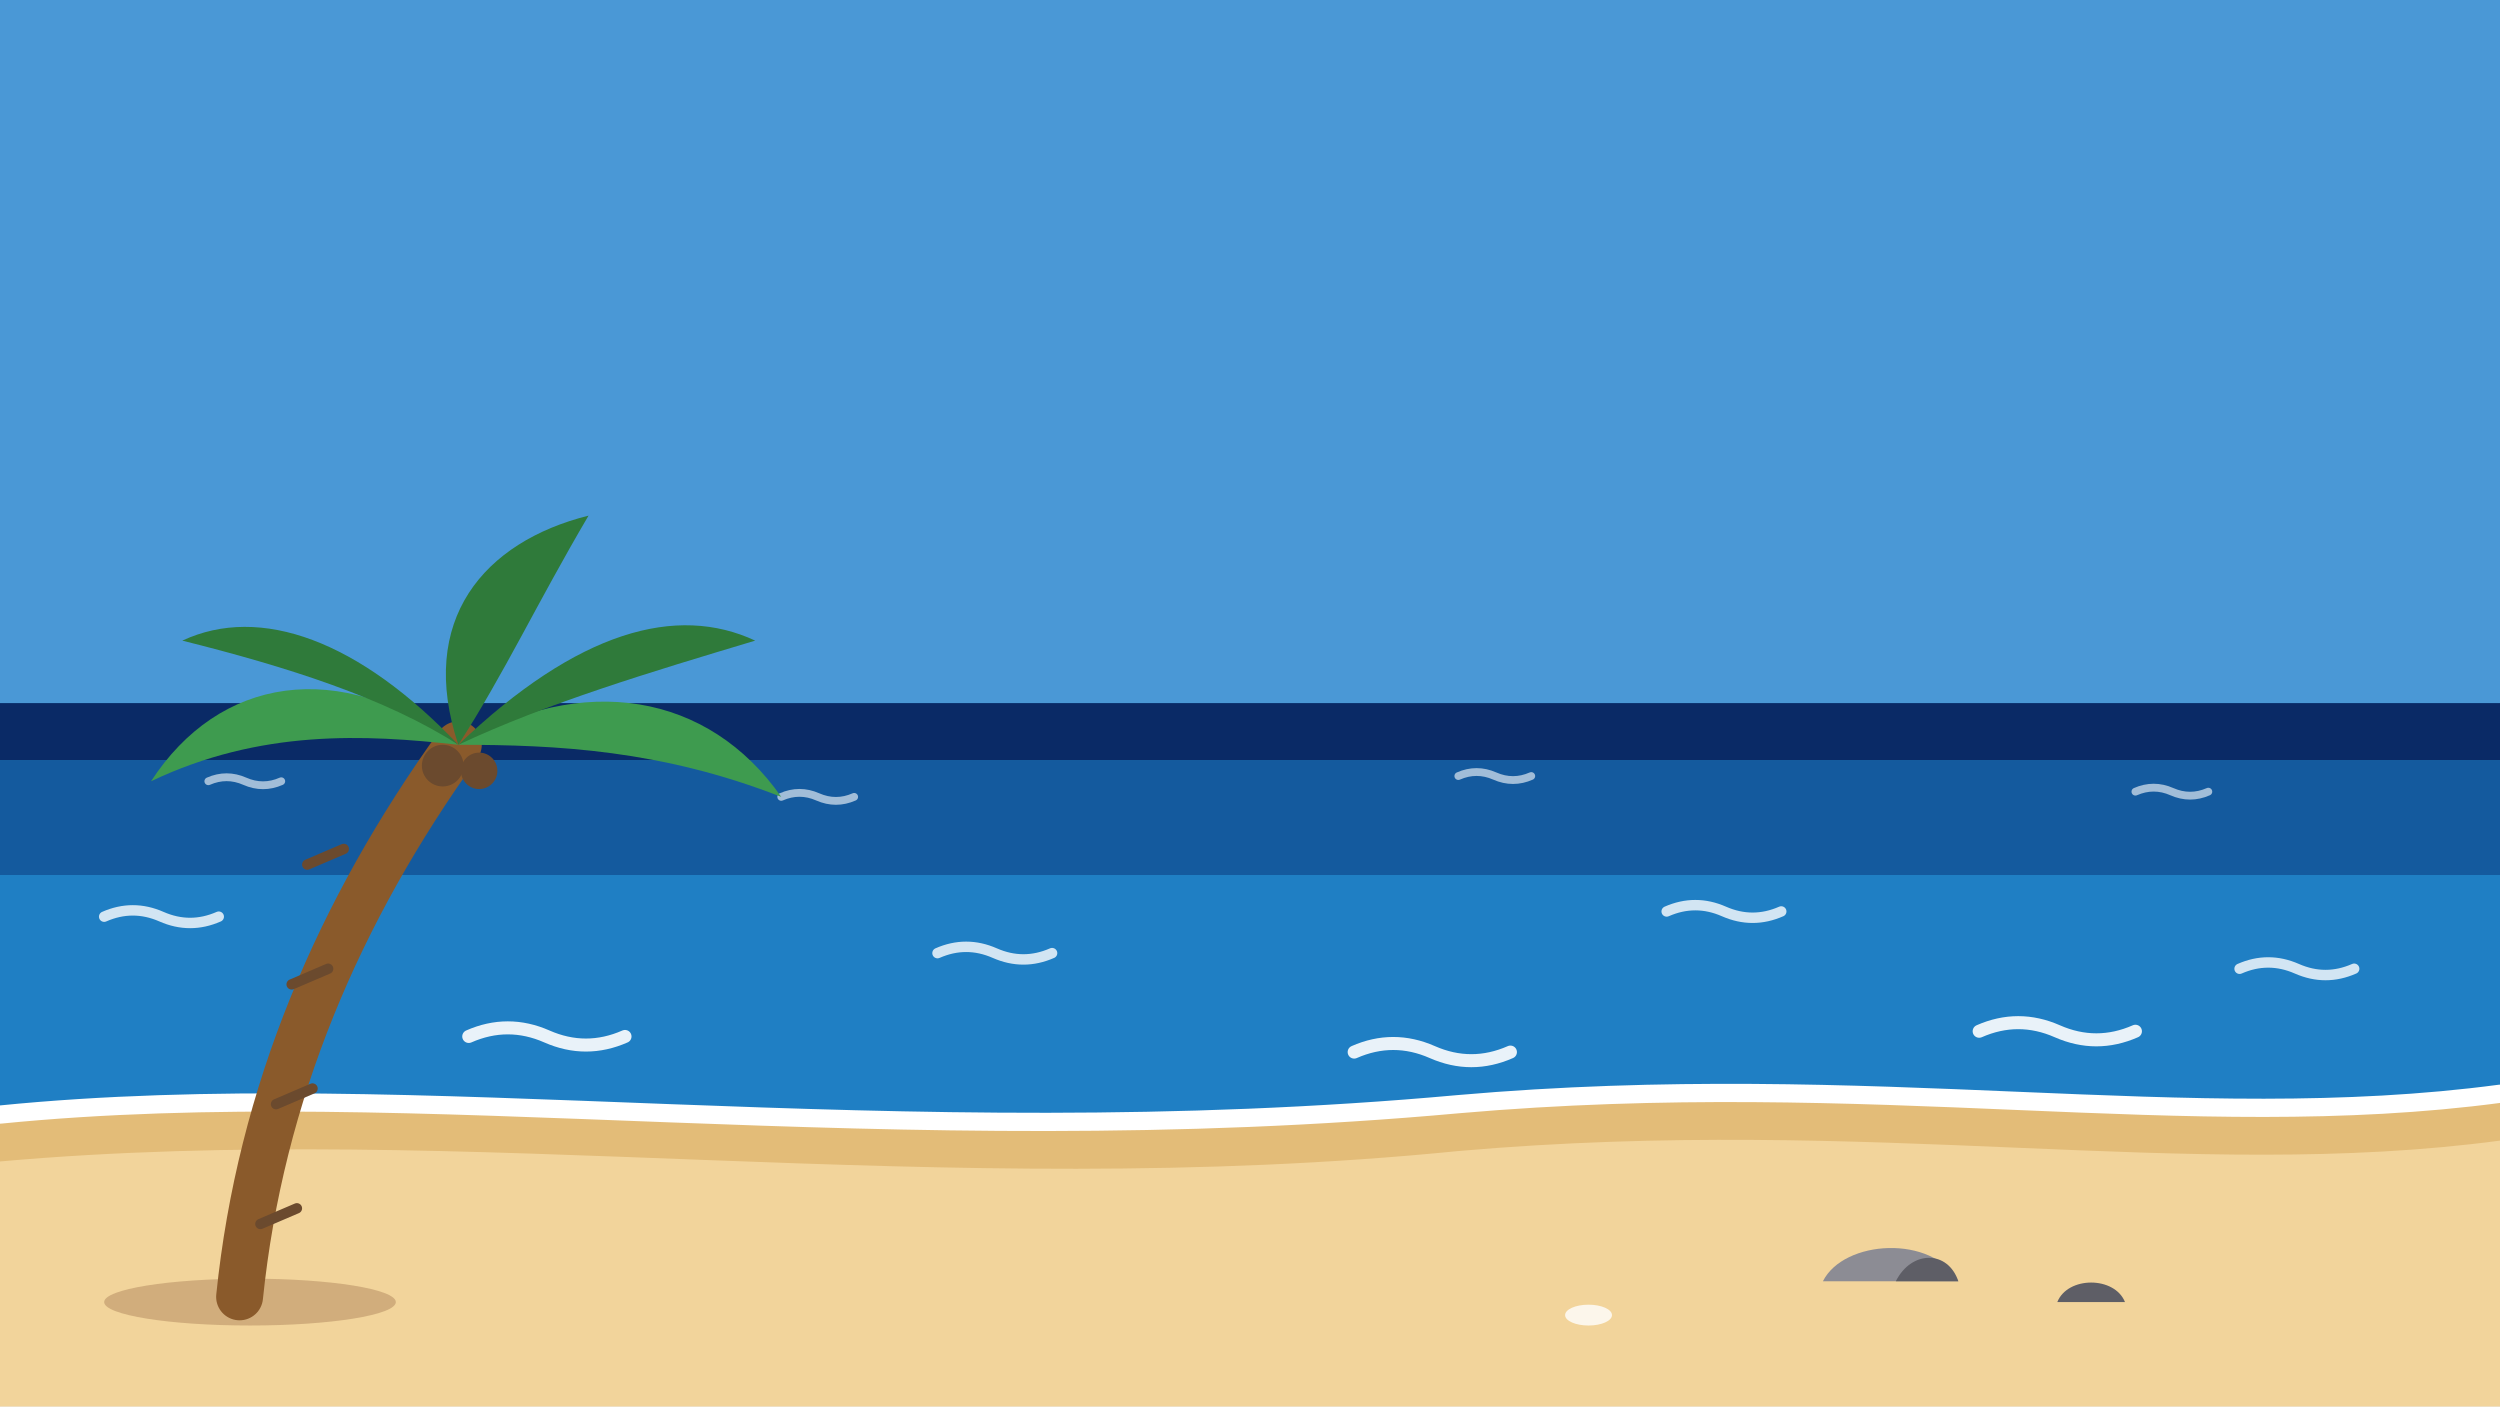
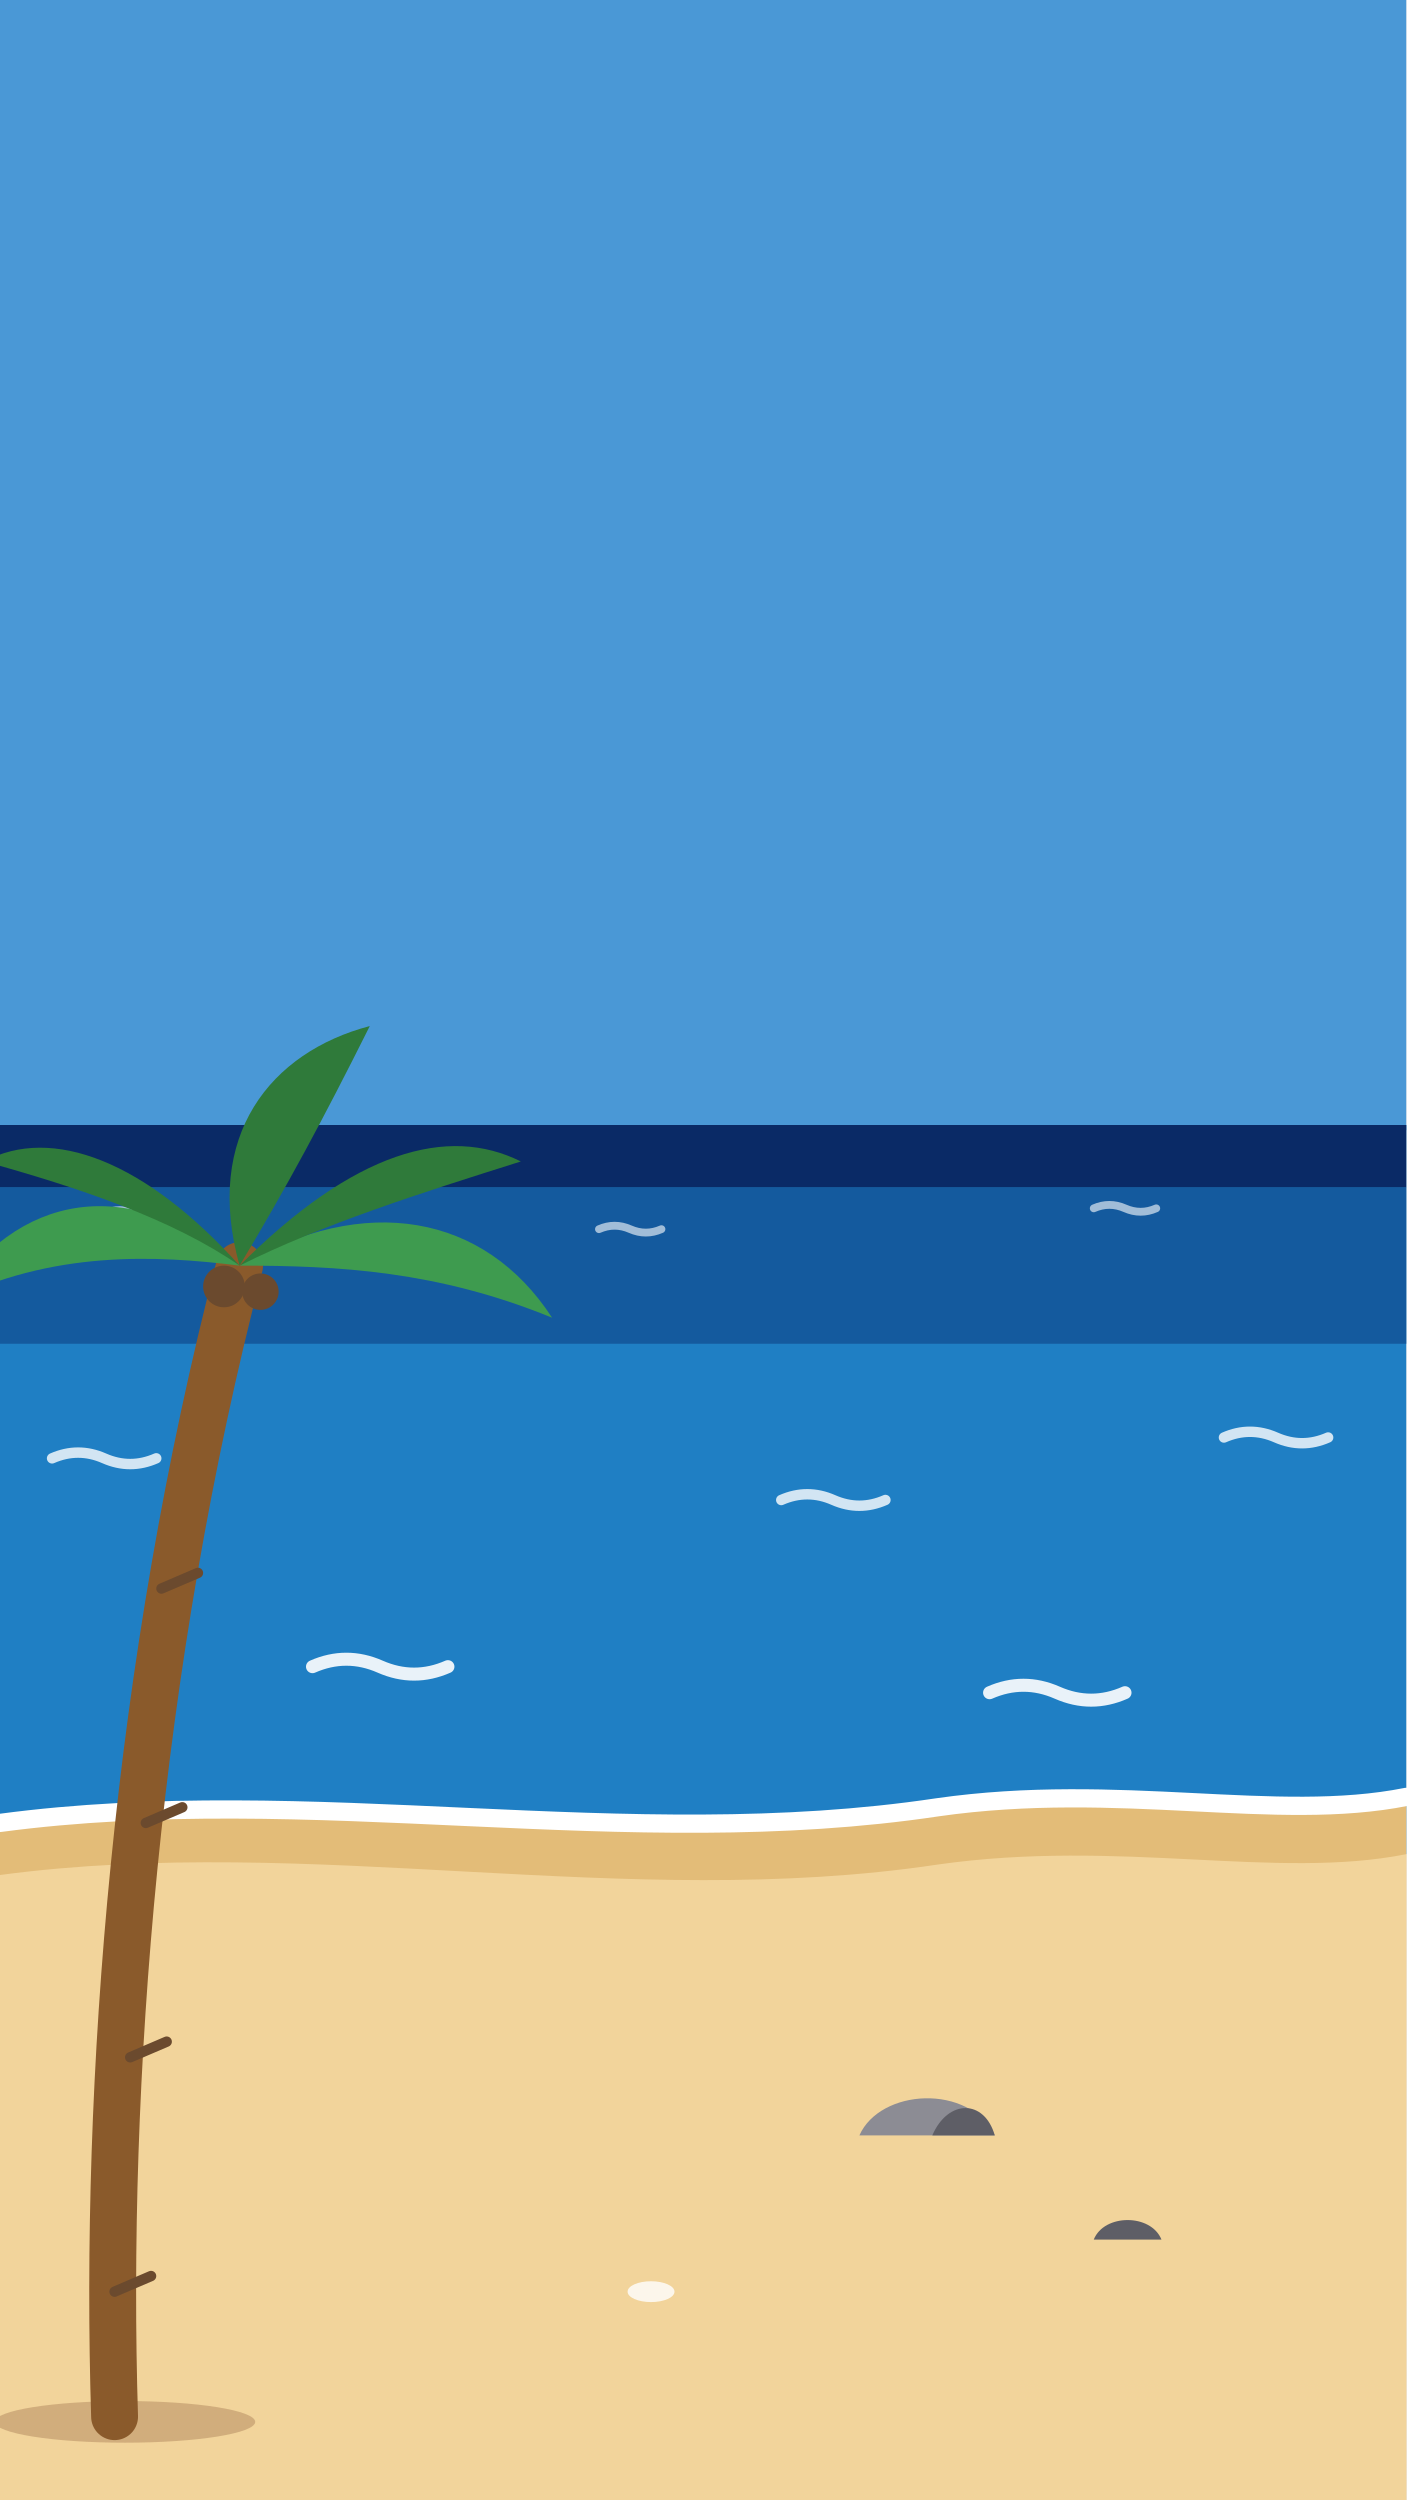
- <svg xmlns="http://www.w3.org/2000/svg" viewBox="0 0 960 540">
+ <svg xmlns="http://www.w3.org/2000/svg" viewBox="0 0 540 960">
  <g id="sky">
-     <rect width="960" height="272" fill="#4A98D6" />
+     <rect width="540" height="434" fill="#4A98D6" />
  </g>
  <g id="sea">
-     <rect y="270" width="960" height="180" fill="#1F7FC4" />
-     <rect y="270" width="960" height="22" fill="#0A2A66" />
-     <rect y="292" width="960" height="44" fill="#145A9E" />
+     <rect y="432" width="540" height="280" fill="#1F7FC4" />
+     <rect y="432" width="540" height="24" fill="#0A2A66" />
+     <rect y="456" width="540" height="60" fill="#145A9E" />
  </g>
  <g id="waves">
-     <path d="M80 300 q7.0 -3.08 14 0 t14 0" stroke="#FFFFFF" stroke-opacity="0.6" stroke-width="3" fill="none" stroke-linecap="round" />
-     <path d="M300 306 q7.0 -3.08 14 0 t14 0" stroke="#FFFFFF" stroke-opacity="0.6" stroke-width="3" fill="none" stroke-linecap="round" />
-     <path d="M560 298 q7.0 -3.08 14 0 t14 0" stroke="#FFFFFF" stroke-opacity="0.6" stroke-width="3" fill="none" stroke-linecap="round" />
-     <path d="M820 304 q7.0 -3.08 14 0 t14 0" stroke="#FFFFFF" stroke-opacity="0.6" stroke-width="3" fill="none" stroke-linecap="round" />
-     <path d="M40 352 q11.0 -4.84 22 0 t22 0" stroke="#FFFFFF" stroke-opacity="0.8" stroke-width="4" fill="none" stroke-linecap="round" />
-     <path d="M360 366 q11.0 -4.84 22 0 t22 0" stroke="#FFFFFF" stroke-opacity="0.8" stroke-width="4" fill="none" stroke-linecap="round" />
-     <path d="M640 350 q11.0 -4.84 22 0 t22 0" stroke="#FFFFFF" stroke-opacity="0.8" stroke-width="4" fill="none" stroke-linecap="round" />
-     <path d="M860 372 q11.0 -4.84 22 0 t22 0" stroke="#FFFFFF" stroke-opacity="0.8" stroke-width="4" fill="none" stroke-linecap="round" />
-     <path d="M180 398 q15.0 -6.6 30 0 t30 0" stroke="#FFFFFF" stroke-opacity="0.9" stroke-width="5" fill="none" stroke-linecap="round" />
-     <path d="M520 404 q15.0 -6.6 30 0 t30 0" stroke="#FFFFFF" stroke-opacity="0.9" stroke-width="5" fill="none" stroke-linecap="round" />
-     <path d="M760 396 q15.0 -6.6 30 0 t30 0" stroke="#FFFFFF" stroke-opacity="0.9" stroke-width="5" fill="none" stroke-linecap="round" />
+     <path d="M40 466 q6.0 -2.64 12 0 t12 0" stroke="#FFFFFF" stroke-opacity="0.6" stroke-width="3" fill="none" stroke-linecap="round" />
+     <path d="M230 472 q6.0 -2.64 12 0 t12 0" stroke="#FFFFFF" stroke-opacity="0.6" stroke-width="3" fill="none" stroke-linecap="round" />
+     <path d="M420 464 q6.0 -2.64 12 0 t12 0" stroke="#FFFFFF" stroke-opacity="0.6" stroke-width="3" fill="none" stroke-linecap="round" />
+     <path d="M20 560 q10.0 -4.4 20 0 t20 0" stroke="#FFFFFF" stroke-opacity="0.8" stroke-width="4" fill="none" stroke-linecap="round" />
+     <path d="M300 576 q10.0 -4.4 20 0 t20 0" stroke="#FFFFFF" stroke-opacity="0.8" stroke-width="4" fill="none" stroke-linecap="round" />
+     <path d="M470 552 q10.0 -4.4 20 0 t20 0" stroke="#FFFFFF" stroke-opacity="0.8" stroke-width="4" fill="none" stroke-linecap="round" />
+     <path d="M120 640 q13.0 -5.72 26 0 t26 0" stroke="#FFFFFF" stroke-opacity="0.9" stroke-width="5" fill="none" stroke-linecap="round" />
+     <path d="M380 650 q13.0 -5.72 26 0 t26 0" stroke="#FFFFFF" stroke-opacity="0.9" stroke-width="5" fill="none" stroke-linecap="round" />
  </g>
  <g id="sand">
-     <path d="M0 428 C160 412 340 444 560 424 C720 410 840 436 960 420 V540 H0Z" fill="#E3BC78" />
-     <path d="M0 446 C180 430 360 462 560 442 C720 428 840 454 960 438 V540 H0Z" fill="#F2D49B" />
-     <path d="M0 428 C160 412 340 444 560 424 C720 410 840 436 960 420" stroke="#FFFFFF" stroke-width="7" fill="none" stroke-linecap="round" />
-     <path d="M700 492 C708 476 742 474 752 492Z" fill="#8C8C94" />
-     <path d="M728 492 C734 480 748 480 752 492Z" fill="#5E5E66" />
-     <path d="M790 500 C794 490 812 490 816 500Z" fill="#5E5E66" />
-     <ellipse cx="610" cy="505" rx="9" ry="4" fill="#FFFFFF" fill-opacity="0.8" />
+     <path d="M0 700 C120 684 240 712 360 694 C430 684 490 700 540 690 V960 H0Z" fill="#E3BC78" />
+     <path d="M0 720 C120 704 240 734 360 716 C430 706 490 722 540 712 V960 H0Z" fill="#F2D49B" />
+     <path d="M0 700 C120 684 240 712 360 694 C430 684 490 700 540 690" stroke="#FFFFFF" stroke-width="7" fill="none" stroke-linecap="round" />
+     <path d="M330 820 C338 802 372 800 382 820Z" fill="#8C8C94" />
+     <path d="M358 820 C364 806 378 806 382 820Z" fill="#5E5E66" />
+     <path d="M420 860 C424 850 442 850 446 860Z" fill="#5E5E66" />
+     <ellipse cx="250" cy="880" rx="9" ry="4" fill="#FFFFFF" fill-opacity="0.8" />
  </g>
  <g id="palm">
-     <ellipse cx="96" cy="500" rx="56" ry="9" fill="#5E270E" fill-opacity="0.22" />
-     <path d="M92 498 C100 420 130 350 176 286" stroke="#8A5A2B" stroke-width="18" fill="none" stroke-linecap="round" />
-     <path d="M100 470 l14 -6" stroke="#6B4A2E" stroke-width="4" stroke-linecap="round" />
-     <path d="M106 424 l14 -6" stroke="#6B4A2E" stroke-width="4" stroke-linecap="round" />
-     <path d="M112 378 l14 -6" stroke="#6B4A2E" stroke-width="4" stroke-linecap="round" />
-     <path d="M118 332 l14 -6" stroke="#6B4A2E" stroke-width="4" stroke-linecap="round" />
-     <path d="M176 286 C130 252 84 260 58 300 C100 280 140 282 176 286Z" fill="#3E9B4F" />
-     <path d="M176 286 C160 238 186 208 226 198 C206 232 194 258 176 286Z" fill="#2F7A3A" />
-     <path d="M176 286 C224 258 272 266 300 306 C254 288 214 286 176 286Z" fill="#3E9B4F" />
-     <path d="M176 286 C138 246 100 232 70 246 C110 256 148 268 176 286Z" fill="#2F7A3A" />
-     <path d="M176 286 C222 242 260 232 290 246 C250 258 210 270 176 286Z" fill="#2F7A3A" />
-     <circle cx="170" cy="294" r="8" fill="#6B4A2E" />
-     <circle cx="184" cy="296" r="7" fill="#6B4A2E" />
+     <ellipse cx="48" cy="930" rx="50" ry="8" fill="#5E270E" fill-opacity="0.22" />
+     <path d="M44 928 C40 800 52 640 92 486" stroke="#8A5A2B" stroke-width="18" fill="none" stroke-linecap="round" />
+     <path d="M44 880 l14 -6" stroke="#6B4A2E" stroke-width="4" stroke-linecap="round" />
+     <path d="M50 790 l14 -6" stroke="#6B4A2E" stroke-width="4" stroke-linecap="round" />
+     <path d="M56 700 l14 -6" stroke="#6B4A2E" stroke-width="4" stroke-linecap="round" />
+     <path d="M62 610 l14 -6" stroke="#6B4A2E" stroke-width="4" stroke-linecap="round" />
+     <path d="M92 486 C50 450 6 458 -20 500 C20 480 60 482 92 486Z" fill="#3E9B4F" />
+     <path d="M92 486 C78 436 104 404 142 394 C124 430 110 456 92 486Z" fill="#2F7A3A" />
+     <path d="M92 486 C140 458 186 466 212 506 C168 488 130 486 92 486Z" fill="#3E9B4F" />
+     <path d="M92 486 C56 446 20 432 -6 446 C30 456 66 468 92 486Z" fill="#2F7A3A" />
+     <path d="M92 486 C136 442 172 432 200 446 C162 458 124 470 92 486Z" fill="#2F7A3A" />
+     <circle cx="86" cy="494" r="8" fill="#6B4A2E" />
+     <circle cx="100" cy="496" r="7" fill="#6B4A2E" />
  </g>
</svg>
